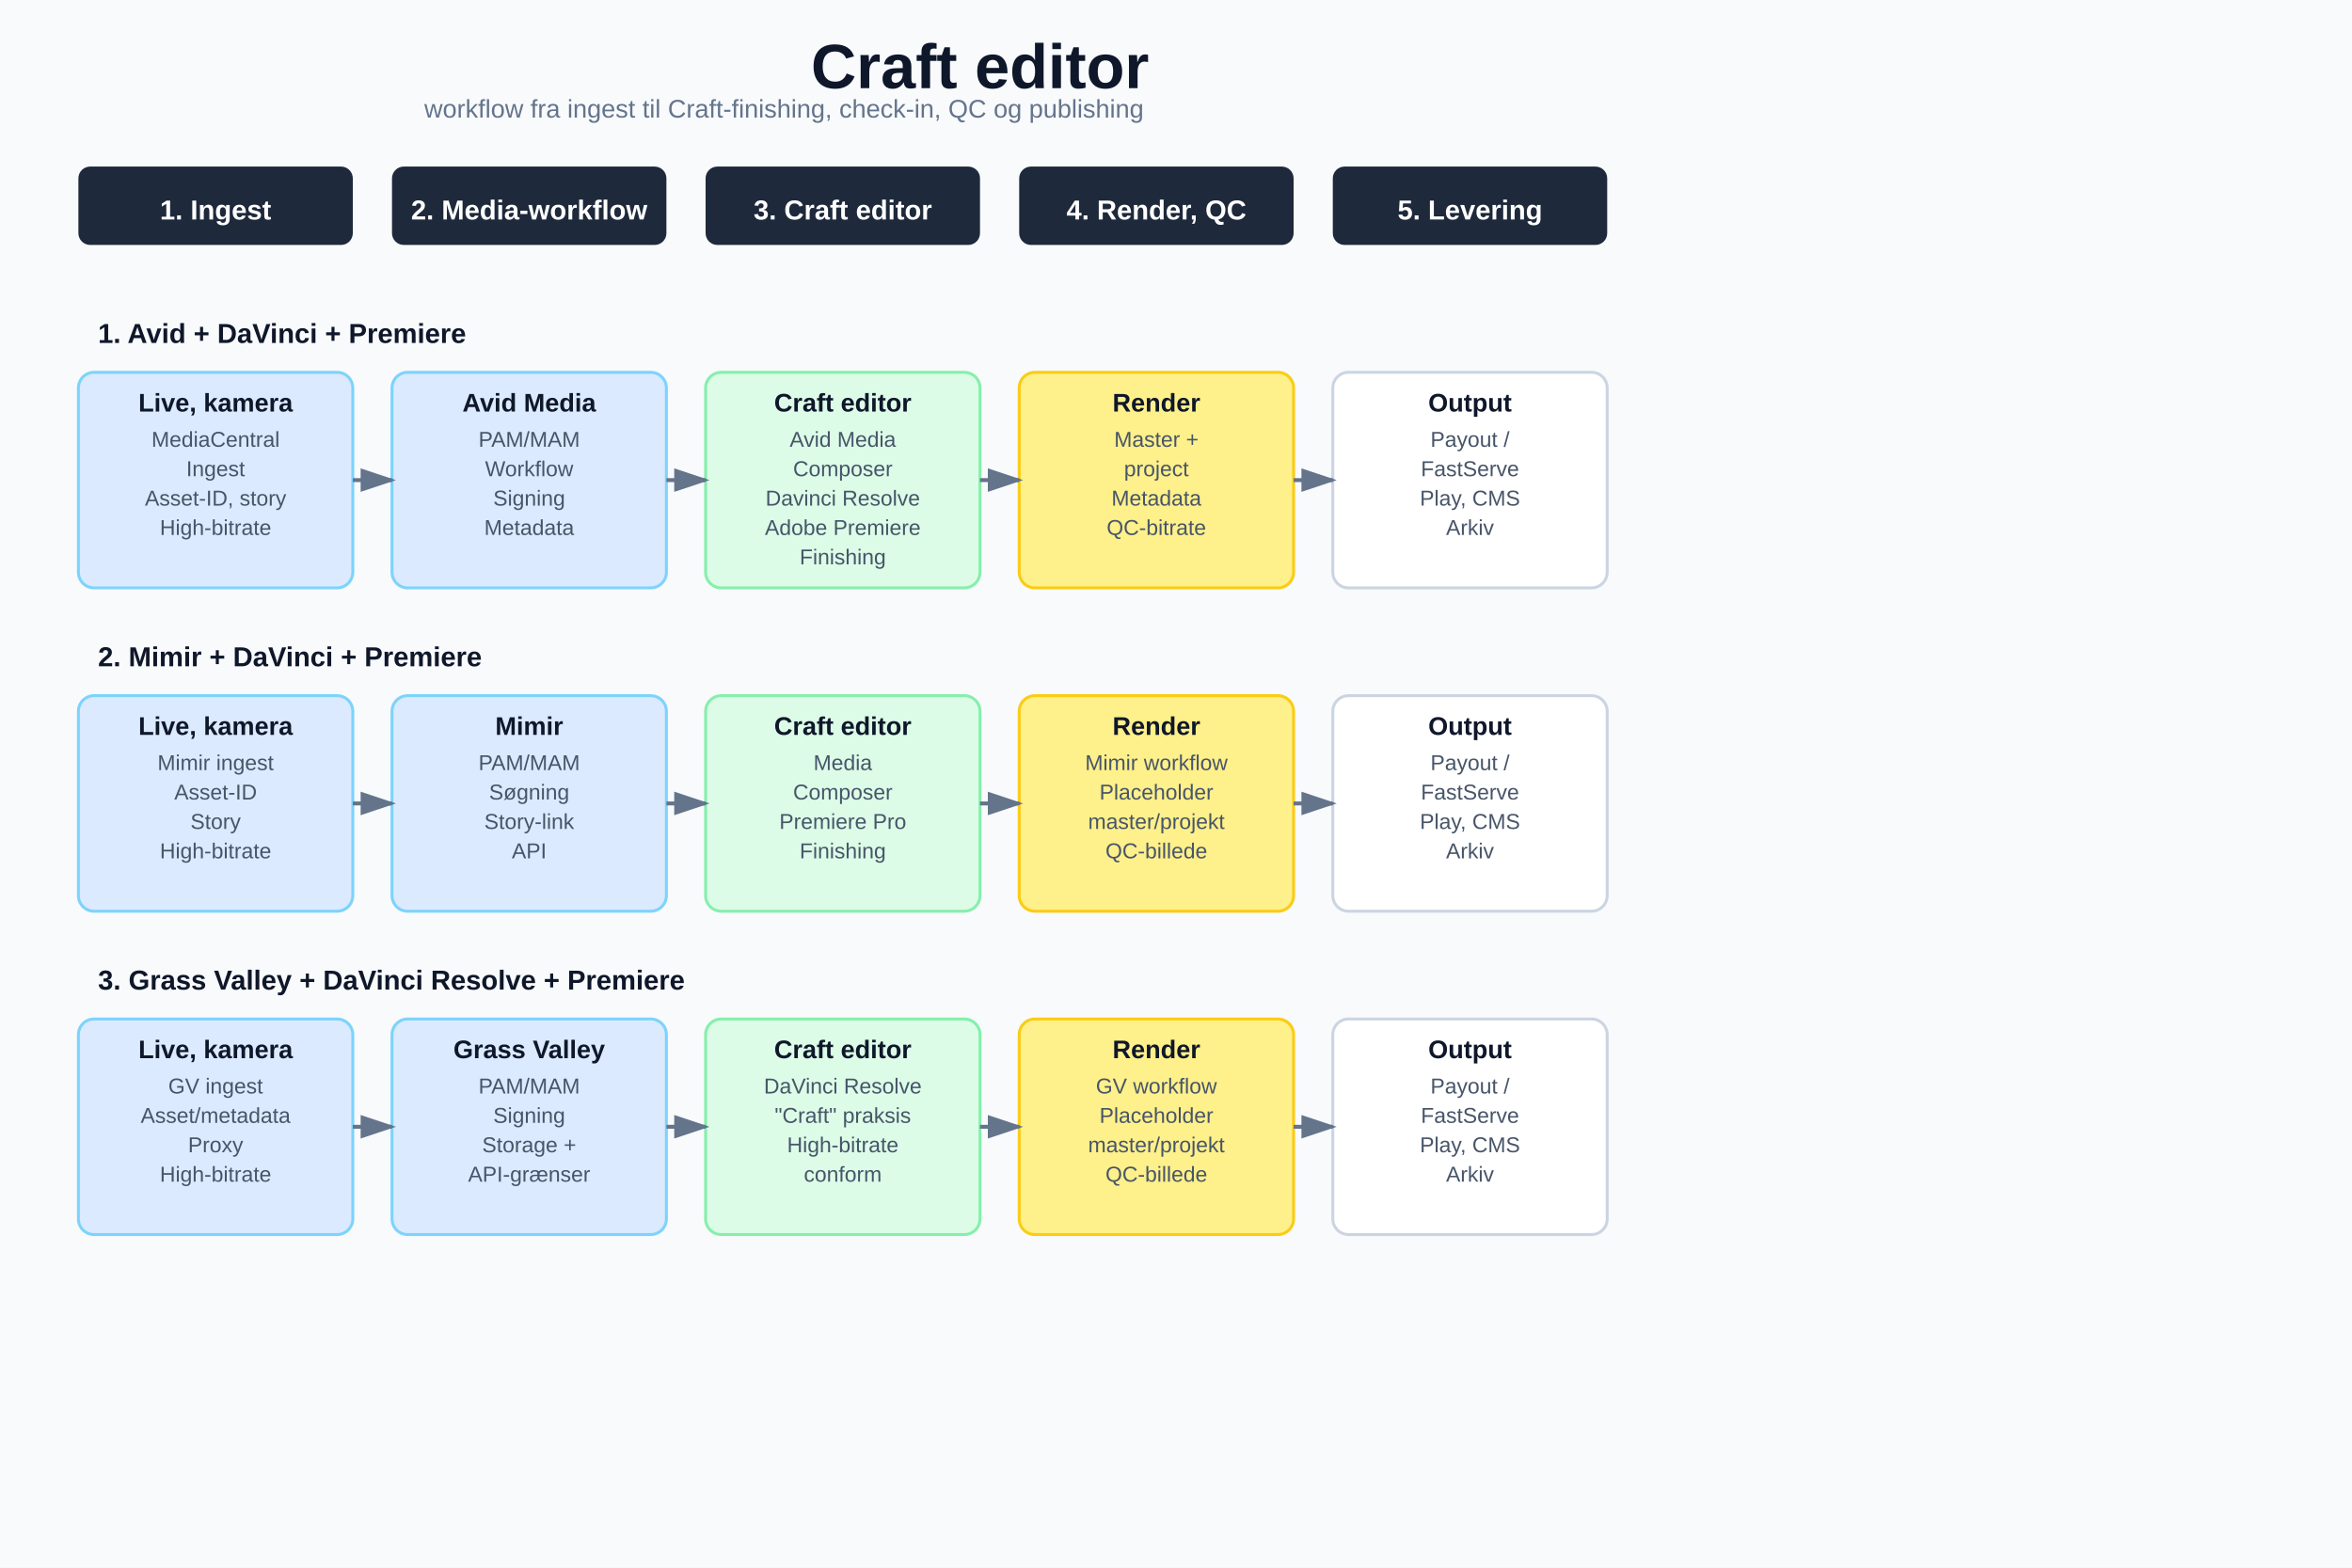
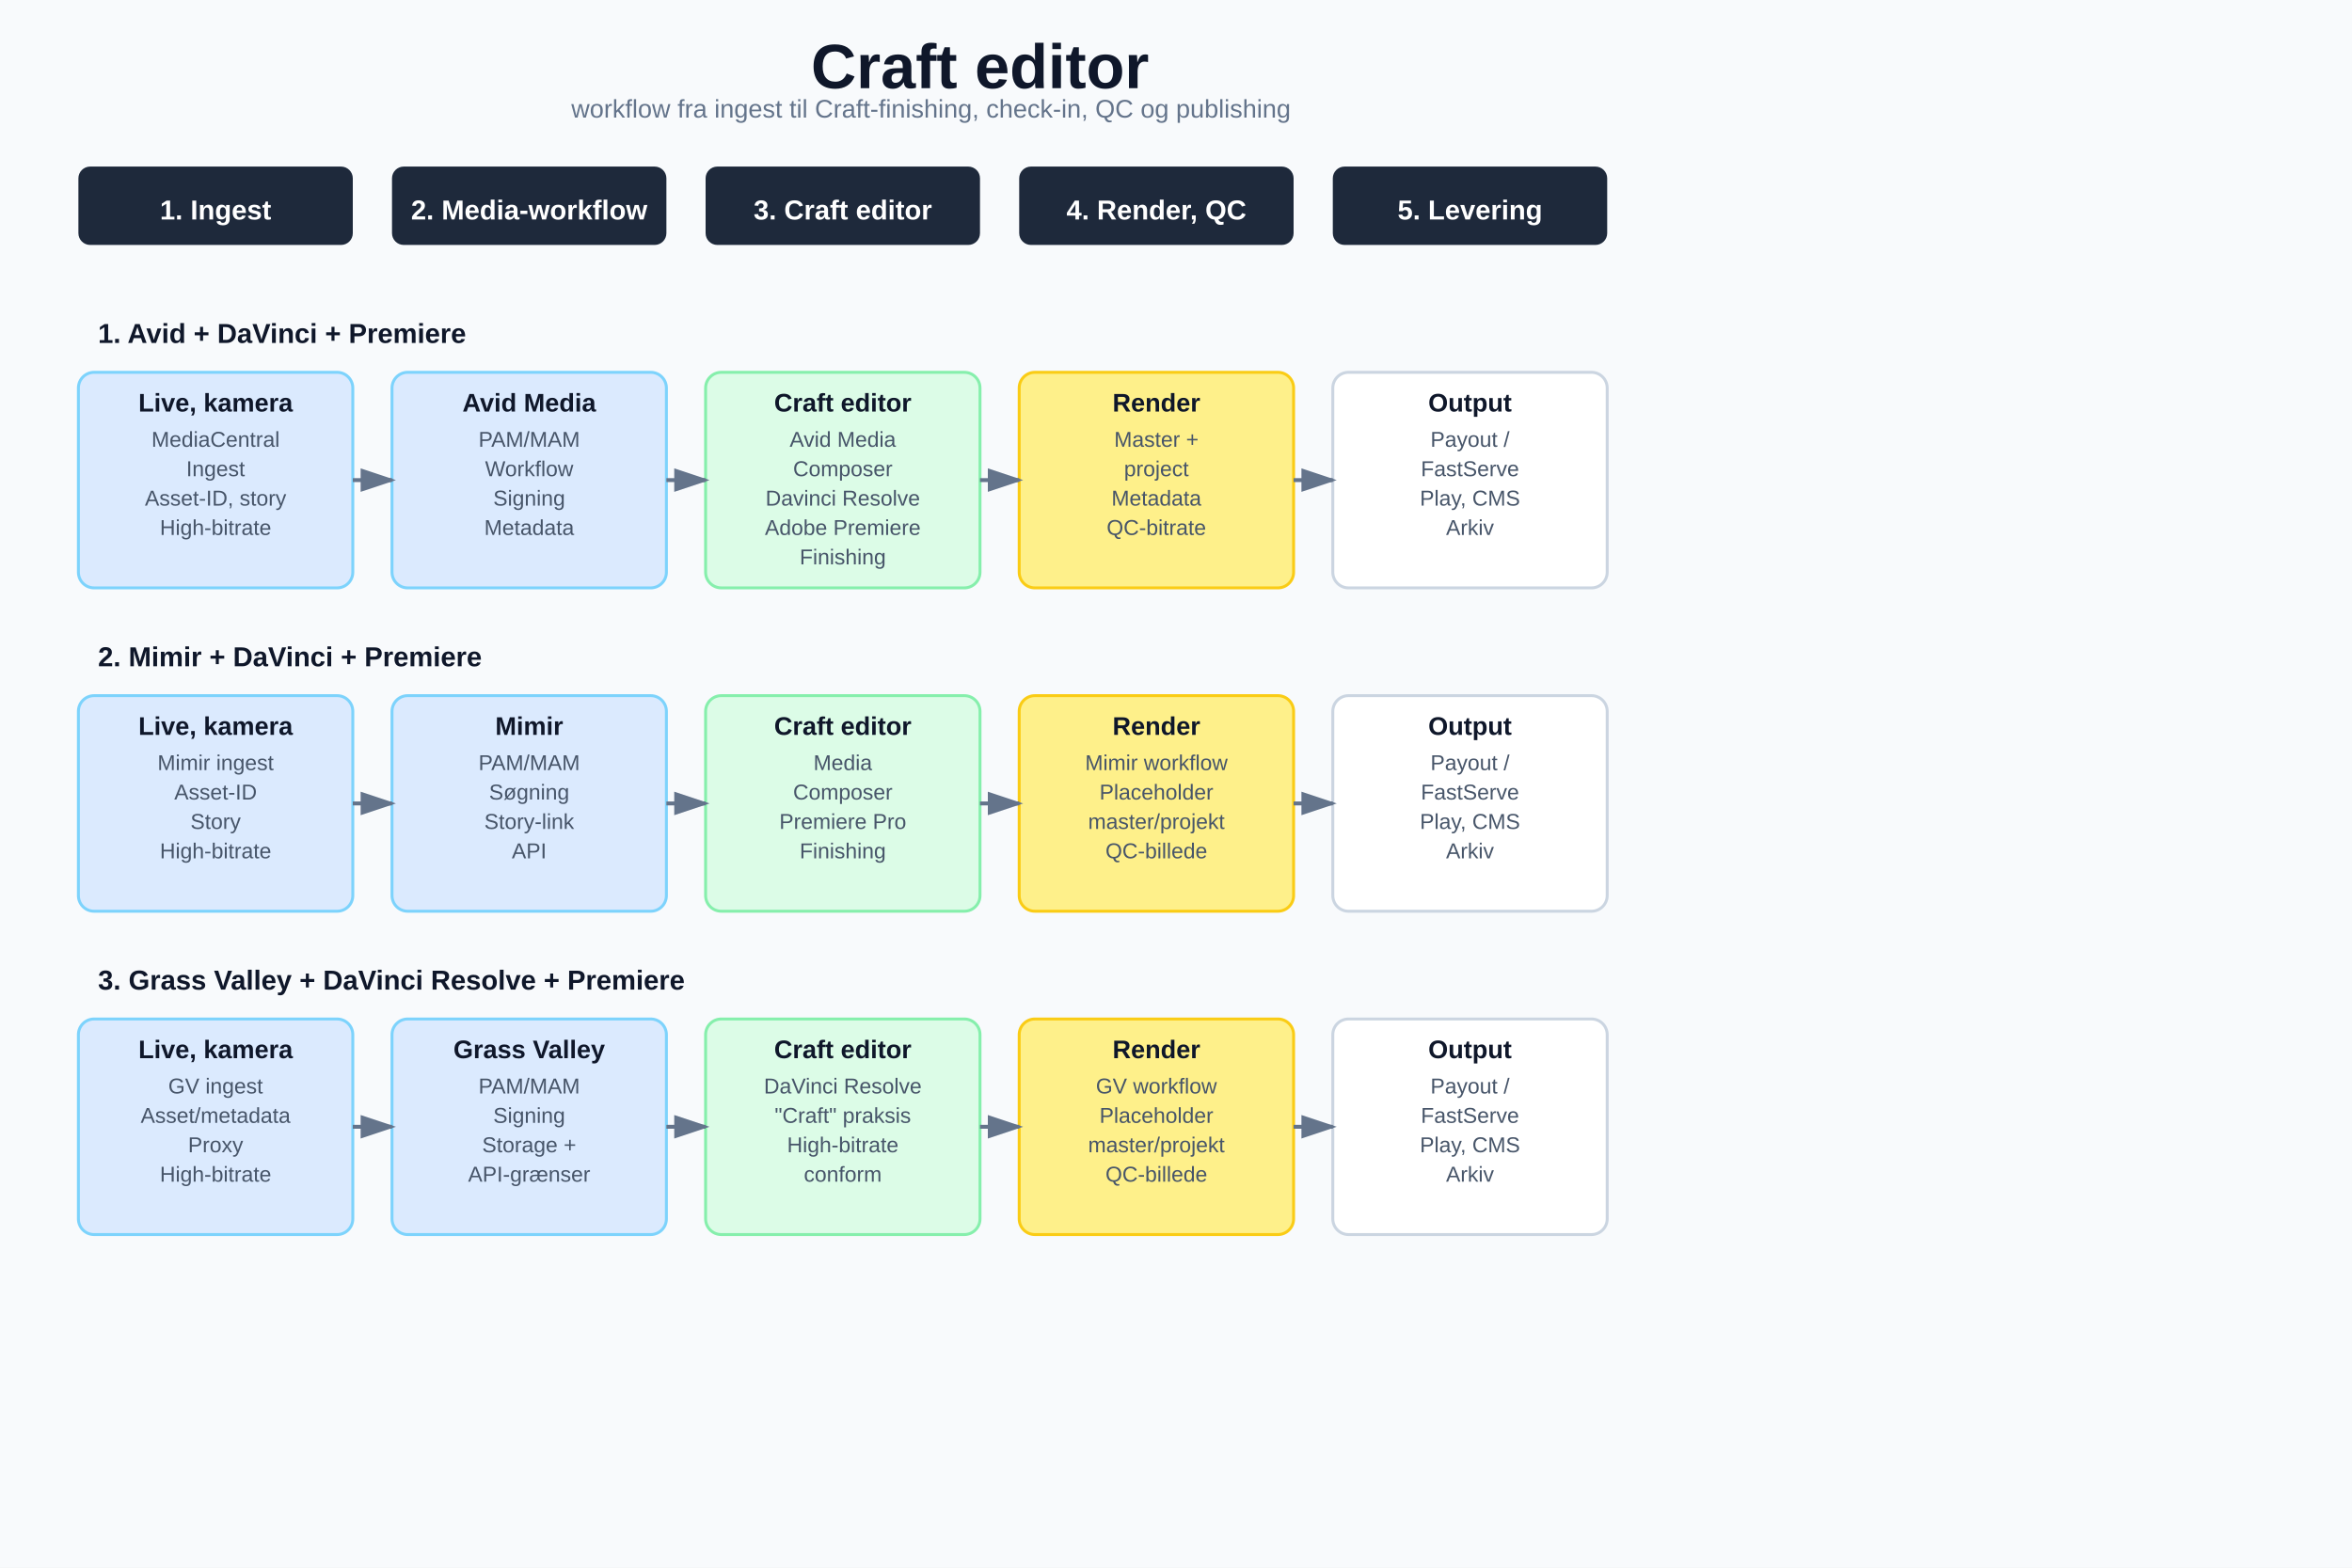
<svg xmlns="http://www.w3.org/2000/svg" width="1200" height="800" viewBox="0 0 1200 800" role="img" aria-labelledby="title desc">
  <defs>
    <style>
      .bg { fill: #f8fafc; }
      .title { font: 700 32px 'Segoe UI', Arial, sans-serif; fill: #0f172a; }
      .subtitle { font: 500 13px 'Segoe UI', Arial, sans-serif; fill: #64748b; }
      .stepHeaderBox { fill: #1e293b; stroke: none; }
      .stepHeaderText { font: 600 14px 'Segoe UI', Arial, sans-serif; fill: #ffffff; }
      .stepBox { fill: #ffffff; stroke: #cbd5e1; stroke-width: 1.5; }
      .boxTitle { font: 600 13px 'Segoe UI', Arial, sans-serif; fill: #0f172a; }
      .boxText { font: 400 11px 'Segoe UI', Arial, sans-serif; fill: #475569; }
      .arrow { stroke: #64748b; stroke-width: 2; fill: none; marker-end: url(#arrowHead); }
      .scenarioLabel { font: 600 14px 'Segoe UI', Arial, sans-serif; fill: #0f172a; }
      .boxBlue { fill: #dbeafe; stroke: #7dd3fc; stroke-width: 1.5; }
      .boxGreen { fill: #dcfce7; stroke: #86efac; stroke-width: 1.5; }
      .boxYellow { fill: #fef08a; stroke: #facc15; stroke-width: 1.5; }
    </style>
    <marker id="arrowHead" markerWidth="10" markerHeight="10" refX="8" refY="3" orient="auto" markerUnits="strokeWidth">
      <path d="M0,0 L0,6 L9,3 z" fill="#64748b" />
    </marker>
  </defs>
  <rect x="0" y="0" width="1200" height="800" class="bg" />
  <text x="500" y="45" text-anchor="middle" class="title">Craft editor</text>
-   <text x="400" y="60" text-anchor="middle" class="subtitle">workflow fra ingest til Craft-finishing, check-in, QC og publishing</text>
+   <text x="475" y="60" text-anchor="middle" class="subtitle">workflow fra ingest til Craft-finishing, check-in, QC og publishing</text>
  <rect class="stepHeaderBox" x="40" y="85" width="140" height="40" rx="6" ry="6" />
  <text x="110" y="112" text-anchor="middle" class="stepHeaderText">1. Ingest</text>
  <rect class="stepHeaderBox" x="200" y="85" width="140" height="40" rx="6" ry="6" />
  <text x="270" y="112" text-anchor="middle" class="stepHeaderText">2. Media-workflow</text>
  <rect class="stepHeaderBox" x="360" y="85" width="140" height="40" rx="6" ry="6" />
  <text x="430" y="112" text-anchor="middle" class="stepHeaderText">3. Craft editor</text>
  <rect class="stepHeaderBox" x="520" y="85" width="140" height="40" rx="6" ry="6" />
  <text x="590" y="112" text-anchor="middle" class="stepHeaderText">4. Render, QC</text>
  <rect class="stepHeaderBox" x="680" y="85" width="140" height="40" rx="6" ry="6" />
  <text x="750" y="112" text-anchor="middle" class="stepHeaderText">5. Levering</text>
  <text x="50" y="175" class="scenarioLabel">1. Avid + DaVinci + Premiere</text>
  <rect class="stepBox boxBlue" x="40" y="190" width="140" height="110" rx="8" ry="8" />
  <text x="110" y="210" text-anchor="middle" class="boxTitle">Live, kamera</text>
  <text x="110" y="228" text-anchor="middle" class="boxText">MediaCentral</text>
  <text x="110" y="243" text-anchor="middle" class="boxText">Ingest</text>
  <text x="110" y="258" text-anchor="middle" class="boxText">Asset-ID, story</text>
  <text x="110" y="273" text-anchor="middle" class="boxText">High-bitrate</text>
  <rect class="stepBox boxBlue" x="200" y="190" width="140" height="110" rx="8" ry="8" />
  <text x="270" y="210" text-anchor="middle" class="boxTitle">Avid Media</text>
  <text x="270" y="228" text-anchor="middle" class="boxText">PAM/MAM</text>
  <text x="270" y="243" text-anchor="middle" class="boxText">Workflow</text>
  <text x="270" y="258" text-anchor="middle" class="boxText">Signing</text>
  <text x="270" y="273" text-anchor="middle" class="boxText">Metadata</text>
  <rect class="stepBox boxGreen" x="360" y="190" width="140" height="110" rx="8" ry="8" />
  <text x="430" y="210" text-anchor="middle" class="boxTitle">Craft editor</text>
  <text x="430" y="228" text-anchor="middle" class="boxText">Avid Media</text>
  <text x="430" y="243" text-anchor="middle" class="boxText">Composer</text>
  <text x="430" y="258" text-anchor="middle" class="boxText">Davinci Resolve</text>
  <text x="430" y="273" text-anchor="middle" class="boxText">Adobe Premiere</text>
  <text x="430" y="288" text-anchor="middle" class="boxText">Finishing</text>
  <rect class="stepBox boxYellow" x="520" y="190" width="140" height="110" rx="8" ry="8" />
  <text x="590" y="210" text-anchor="middle" class="boxTitle">Render</text>
  <text x="590" y="228" text-anchor="middle" class="boxText">Master +</text>
  <text x="590" y="243" text-anchor="middle" class="boxText">project</text>
  <text x="590" y="258" text-anchor="middle" class="boxText">Metadata</text>
  <text x="590" y="273" text-anchor="middle" class="boxText">QC-bitrate</text>
  <rect class="stepBox" x="680" y="190" width="140" height="110" rx="8" ry="8" />
  <text x="750" y="210" text-anchor="middle" class="boxTitle">Output</text>
  <text x="750" y="228" text-anchor="middle" class="boxText">Payout /</text>
  <text x="750" y="243" text-anchor="middle" class="boxText">FastServe</text>
  <text x="750" y="258" text-anchor="middle" class="boxText">Play, CMS</text>
  <text x="750" y="273" text-anchor="middle" class="boxText">Arkiv</text>
  <path class="arrow" d="M180 245 L200 245" />
  <path class="arrow" d="M340 245 L360 245" />
  <path class="arrow" d="M500 245 L520 245" />
  <path class="arrow" d="M660 245 L680 245" />
  <text x="50" y="340" class="scenarioLabel">2. Mimir + DaVinci + Premiere</text>
  <rect class="stepBox boxBlue" x="40" y="355" width="140" height="110" rx="8" ry="8" />
  <text x="110" y="375" text-anchor="middle" class="boxTitle">Live, kamera</text>
  <text x="110" y="393" text-anchor="middle" class="boxText">Mimir ingest</text>
  <text x="110" y="408" text-anchor="middle" class="boxText">Asset-ID</text>
  <text x="110" y="423" text-anchor="middle" class="boxText">Story</text>
  <text x="110" y="438" text-anchor="middle" class="boxText">High-bitrate</text>
  <rect class="stepBox boxBlue" x="200" y="355" width="140" height="110" rx="8" ry="8" />
  <text x="270" y="375" text-anchor="middle" class="boxTitle">Mimir</text>
  <text x="270" y="393" text-anchor="middle" class="boxText">PAM/MAM</text>
  <text x="270" y="408" text-anchor="middle" class="boxText">Søgning</text>
  <text x="270" y="423" text-anchor="middle" class="boxText">Story-link</text>
  <text x="270" y="438" text-anchor="middle" class="boxText">API</text>
  <rect class="stepBox boxGreen" x="360" y="355" width="140" height="110" rx="8" ry="8" />
  <text x="430" y="375" text-anchor="middle" class="boxTitle">Craft editor</text>
  <text x="430" y="393" text-anchor="middle" class="boxText">Media</text>
  <text x="430" y="408" text-anchor="middle" class="boxText">Composer</text>
  <text x="430" y="423" text-anchor="middle" class="boxText">Premiere Pro</text>
  <text x="430" y="438" text-anchor="middle" class="boxText">Finishing</text>
  <rect class="stepBox boxYellow" x="520" y="355" width="140" height="110" rx="8" ry="8" />
  <text x="590" y="375" text-anchor="middle" class="boxTitle">Render</text>
  <text x="590" y="393" text-anchor="middle" class="boxText">Mimir workflow</text>
  <text x="590" y="408" text-anchor="middle" class="boxText">Placeholder</text>
  <text x="590" y="423" text-anchor="middle" class="boxText">master/projekt</text>
  <text x="590" y="438" text-anchor="middle" class="boxText">QC-billede</text>
  <rect class="stepBox" x="680" y="355" width="140" height="110" rx="8" ry="8" />
  <text x="750" y="375" text-anchor="middle" class="boxTitle">Output</text>
  <text x="750" y="393" text-anchor="middle" class="boxText">Payout /</text>
  <text x="750" y="408" text-anchor="middle" class="boxText">FastServe</text>
  <text x="750" y="423" text-anchor="middle" class="boxText">Play, CMS</text>
  <text x="750" y="438" text-anchor="middle" class="boxText">Arkiv</text>
  <path class="arrow" d="M180 410 L200 410" />
  <path class="arrow" d="M340 410 L360 410" />
  <path class="arrow" d="M500 410 L520 410" />
  <path class="arrow" d="M660 410 L680 410" />
  <text x="50" y="505" class="scenarioLabel">3. Grass Valley + DaVinci Resolve + Premiere</text>
  <rect class="stepBox boxBlue" x="40" y="520" width="140" height="110" rx="8" ry="8" />
  <text x="110" y="540" text-anchor="middle" class="boxTitle">Live, kamera</text>
  <text x="110" y="558" text-anchor="middle" class="boxText">GV ingest</text>
  <text x="110" y="573" text-anchor="middle" class="boxText">Asset/metadata</text>
  <text x="110" y="588" text-anchor="middle" class="boxText">Proxy</text>
  <text x="110" y="603" text-anchor="middle" class="boxText">High-bitrate</text>
  <rect class="stepBox boxBlue" x="200" y="520" width="140" height="110" rx="8" ry="8" />
  <text x="270" y="540" text-anchor="middle" class="boxTitle">Grass Valley</text>
  <text x="270" y="558" text-anchor="middle" class="boxText">PAM/MAM</text>
  <text x="270" y="573" text-anchor="middle" class="boxText">Signing</text>
  <text x="270" y="588" text-anchor="middle" class="boxText">Storage +</text>
  <text x="270" y="603" text-anchor="middle" class="boxText">API-grænser</text>
  <rect class="stepBox boxGreen" x="360" y="520" width="140" height="110" rx="8" ry="8" />
  <text x="430" y="540" text-anchor="middle" class="boxTitle">Craft editor</text>
  <text x="430" y="558" text-anchor="middle" class="boxText">DaVinci Resolve</text>
  <text x="430" y="573" text-anchor="middle" class="boxText">"Craft" praksis</text>
  <text x="430" y="588" text-anchor="middle" class="boxText">High-bitrate</text>
  <text x="430" y="603" text-anchor="middle" class="boxText">conform</text>
  <rect class="stepBox boxYellow" x="520" y="520" width="140" height="110" rx="8" ry="8" />
  <text x="590" y="540" text-anchor="middle" class="boxTitle">Render</text>
  <text x="590" y="558" text-anchor="middle" class="boxText">GV workflow</text>
  <text x="590" y="573" text-anchor="middle" class="boxText">Placeholder</text>
  <text x="590" y="588" text-anchor="middle" class="boxText">master/projekt</text>
  <text x="590" y="603" text-anchor="middle" class="boxText">QC-billede</text>
  <rect class="stepBox" x="680" y="520" width="140" height="110" rx="8" ry="8" />
  <text x="750" y="540" text-anchor="middle" class="boxTitle">Output</text>
  <text x="750" y="558" text-anchor="middle" class="boxText">Payout /</text>
  <text x="750" y="573" text-anchor="middle" class="boxText">FastServe</text>
  <text x="750" y="588" text-anchor="middle" class="boxText">Play, CMS</text>
  <text x="750" y="603" text-anchor="middle" class="boxText">Arkiv</text>
  <path class="arrow" d="M180 575 L200 575" />
  <path class="arrow" d="M340 575 L360 575" />
  <path class="arrow" d="M500 575 L520 575" />
  <path class="arrow" d="M660 575 L680 575" />
</svg>
